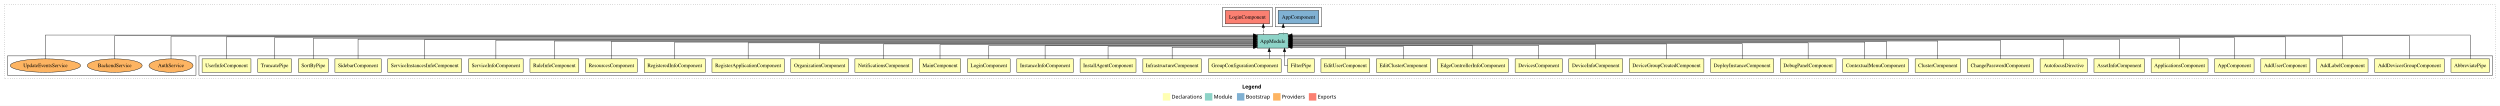
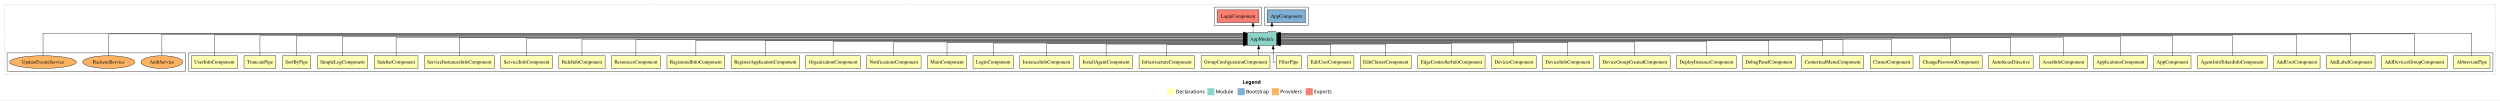
- <svg xmlns="http://www.w3.org/2000/svg" width="6710pt" height="284pt" viewBox="0.00 0.00 6710.00 284.00">
+ <svg xmlns="http://www.w3.org/2000/svg" width="7088pt" height="284pt" viewBox="0.00 0.00 7088.00 284.00">
  <g id="graph0" class="graph" transform="scale(1 1) rotate(0) translate(4 280)">
-     <polygon fill="#ffffff" stroke="transparent" points="-4,4 -4,-280 6706,-280 6706,4 -4,4" />
-     <text text-anchor="start" x="3330.009" y="-42.4" font-family="sans-serif" font-weight="bold" font-size="14.00" fill="#000000">Legend</text>
-     <polygon fill="#ffffb3" stroke="transparent" points="3117,-10 3117,-30 3137,-30 3137,-10 3117,-10" />
-     <text text-anchor="start" x="3140.629" y="-15.4" font-family="sans-serif" font-size="14.00" fill="#000000">  Declarations</text>
-     <polygon fill="#8dd3c7" stroke="transparent" points="3230,-10 3230,-30 3250,-30 3250,-10 3230,-10" />
-     <text text-anchor="start" x="3253.725" y="-15.4" font-family="sans-serif" font-size="14.00" fill="#000000">  Module</text>
-     <polygon fill="#80b1d3" stroke="transparent" points="3316,-10 3316,-30 3336,-30 3336,-10 3316,-10" />
-     <text text-anchor="start" x="3339.781" y="-15.4" font-family="sans-serif" font-size="14.00" fill="#000000">  Bootstrap</text>
-     <polygon fill="#fdb462" stroke="transparent" points="3413,-10 3413,-30 3433,-30 3433,-10 3413,-10" />
-     <text text-anchor="start" x="3436.673" y="-15.4" font-family="sans-serif" font-size="14.00" fill="#000000">  Providers</text>
-     <polygon fill="#fb8072" stroke="transparent" points="3509,-10 3509,-30 3529,-30 3529,-10 3509,-10" />
-     <text text-anchor="start" x="3532.726" y="-15.4" font-family="sans-serif" font-size="14.00" fill="#000000">  Exports</text>
+     <polygon fill="#ffffff" stroke="transparent" points="-4,4 -4,-280 7084,-280 7084,4 -4,4" />
+     <text text-anchor="start" x="3519.009" y="-42.4" font-family="sans-serif" font-weight="bold" font-size="14.00" fill="#000000">Legend</text>
+     <polygon fill="#ffffb3" stroke="transparent" points="3306,-10 3306,-30 3326,-30 3326,-10 3306,-10" />
+     <text text-anchor="start" x="3329.629" y="-15.4" font-family="sans-serif" font-size="14.00" fill="#000000">  Declarations</text>
+     <polygon fill="#8dd3c7" stroke="transparent" points="3419,-10 3419,-30 3439,-30 3439,-10 3419,-10" />
+     <text text-anchor="start" x="3442.725" y="-15.4" font-family="sans-serif" font-size="14.00" fill="#000000">  Module</text>
+     <polygon fill="#80b1d3" stroke="transparent" points="3505,-10 3505,-30 3525,-30 3525,-10 3505,-10" />
+     <text text-anchor="start" x="3528.781" y="-15.4" font-family="sans-serif" font-size="14.00" fill="#000000">  Bootstrap</text>
+     <polygon fill="#fdb462" stroke="transparent" points="3602,-10 3602,-30 3622,-30 3622,-10 3602,-10" />
+     <text text-anchor="start" x="3625.673" y="-15.4" font-family="sans-serif" font-size="14.00" fill="#000000">  Providers</text>
+     <polygon fill="#fb8072" stroke="transparent" points="3698,-10 3698,-30 3718,-30 3718,-10 3698,-10" />
+     <text text-anchor="start" x="3721.726" y="-15.4" font-family="sans-serif" font-size="14.00" fill="#000000">  Exports</text>
    <g id="clust1" class="cluster">
-       <polygon fill="none" stroke="#000000" stroke-dasharray="1,5" points="8,-70 8,-268 6694,-268 6694,-70 8,-70" />
+       <polygon fill="none" stroke="#000000" stroke-dasharray="1,5" points="8,-70 8,-268 7072,-268 7072,-70 8,-70" />
    </g>
    <g id="clust2" class="cluster">
-       <polygon fill="none" stroke="#000000" points="530,-78 530,-130 6686,-130 6686,-78 530,-78" />
-     </g>
-     <g id="clust42" class="cluster">
-       <polygon fill="none" stroke="#000000" points="3277,-208 3277,-260 3411,-260 3411,-208 3277,-208" />
-     </g>
-     <g id="clust43" class="cluster">
-       <polygon fill="none" stroke="#000000" points="3419,-208 3419,-260 3543,-260 3543,-208 3419,-208" />
+       <polygon fill="none" stroke="#000000" points="530,-78 530,-130 7064,-130 7064,-78 530,-78" />
    </g>
    <g id="clust44" class="cluster">
+       <polygon fill="none" stroke="#000000" points="3439,-208 3439,-260 3573,-260 3573,-208 3439,-208" />
+     </g>
+     <g id="clust45" class="cluster">
+       <polygon fill="none" stroke="#000000" points="3581,-208 3581,-260 3705,-260 3705,-208 3581,-208" />
+     </g>
+     <g id="clust46" class="cluster">
      <polygon fill="none" stroke="#000000" points="16,-78 16,-130 522,-130 522,-78 16,-78" />
    </g>
    <g id="node1" class="node">
-       <polygon fill="#ffffb3" stroke="#000000" points="6677.58,-122 6574.42,-122 6574.42,-86 6677.58,-86 6677.58,-122" />
-       <text text-anchor="middle" x="6626" y="-99.8" font-family="Times,serif" font-size="14.00" fill="#000000">AbbreviatePipe</text>
-     </g>
-     <g id="node39" class="node">
-       <polygon fill="#8dd3c7" stroke="#000000" points="3453.657,-187 3450.657,-191 3429.657,-191 3426.657,-187 3370.343,-187 3370.343,-151 3453.657,-151 3453.657,-187" />
-       <text text-anchor="middle" x="3412" y="-164.8" font-family="Times,serif" font-size="14.00" fill="#000000">AppModule</text>
+       <polygon fill="#ffffb3" stroke="#000000" points="7055.58,-122 6952.42,-122 6952.42,-86 7055.58,-86 7055.58,-122" />
+       <text text-anchor="middle" x="7004" y="-99.8" font-family="Times,serif" font-size="14.00" fill="#000000">AbbreviatePipe</text>
+     </g>
+     <g id="node41" class="node">
+       <polygon fill="#8dd3c7" stroke="#000000" points="3615.657,-187 3612.657,-191 3591.657,-191 3588.657,-187 3532.343,-187 3532.343,-151 3615.657,-151 3615.657,-187" />
+       <text text-anchor="middle" x="3574" y="-164.8" font-family="Times,serif" font-size="14.00" fill="#000000">AppModule</text>
    </g>
    <g id="edge1" class="edge">
-       <path fill="none" stroke="#000000" d="M6626,-122.198C6626,-146.356 6626,-186 6626,-186 6626,-186 3463.812,-186 3463.812,-186" />
-       <polygon fill="#000000" stroke="#000000" points="3463.812,-182.5 3453.812,-186 3463.812,-189.5 3463.812,-182.5" />
+       <path fill="none" stroke="#000000" d="M7004,-122.198C7004,-146.356 7004,-186 7004,-186 7004,-186 3625.824,-186 3625.824,-186" />
+       <polygon fill="#000000" stroke="#000000" points="3625.824,-182.5 3615.824,-186 3625.824,-189.5 3625.824,-182.5" />
    </g>
    <g id="node2" class="node">
-       <polygon fill="#ffffb3" stroke="#000000" points="6556.292,-122 6369.708,-122 6369.708,-86 6556.292,-86 6556.292,-122" />
-       <text text-anchor="middle" x="6463" y="-99.8" font-family="Times,serif" font-size="14.00" fill="#000000">AddDevicesGroupComponent</text>
+       <polygon fill="#ffffb3" stroke="#000000" points="6934.292,-122 6747.708,-122 6747.708,-86 6934.292,-86 6934.292,-122" />
+       <text text-anchor="middle" x="6841" y="-99.8" font-family="Times,serif" font-size="14.00" fill="#000000">AddDevicesGroupComponent</text>
    </g>
    <g id="edge2" class="edge">
-       <path fill="none" stroke="#000000" d="M6463,-122.153C6463,-145.757 6463,-184 6463,-184 6463,-184 3463.681,-184 3463.681,-184" />
-       <polygon fill="#000000" stroke="#000000" points="3463.681,-180.5 3453.681,-184 3463.681,-187.5 3463.681,-180.5" />
+       <path fill="none" stroke="#000000" d="M6841,-122.153C6841,-145.757 6841,-184 6841,-184 6841,-184 3625.902,-184 3625.902,-184" />
+       <polygon fill="#000000" stroke="#000000" points="3625.902,-180.5 3615.902,-184 3625.902,-187.5 3625.902,-180.5" />
    </g>
    <g id="node3" class="node">
-       <polygon fill="#ffffb3" stroke="#000000" points="6351.812,-122 6214.188,-122 6214.188,-86 6351.812,-86 6351.812,-122" />
-       <text text-anchor="middle" x="6283" y="-99.8" font-family="Times,serif" font-size="14.00" fill="#000000">AddLabelComponent</text>
+       <polygon fill="#ffffb3" stroke="#000000" points="6729.812,-122 6592.188,-122 6592.188,-86 6729.812,-86 6729.812,-122" />
+       <text text-anchor="middle" x="6661" y="-99.8" font-family="Times,serif" font-size="14.00" fill="#000000">AddLabelComponent</text>
    </g>
    <g id="edge3" class="edge">
-       <path fill="none" stroke="#000000" d="M6283,-122.091C6283,-145.133 6283,-182 6283,-182 6283,-182 3463.692,-182 3463.692,-182" />
-       <polygon fill="#000000" stroke="#000000" points="3463.692,-178.5 3453.692,-182 3463.692,-185.5 3463.692,-178.5" />
+       <path fill="none" stroke="#000000" d="M6661,-122.323C6661,-145.66 6661,-183 6661,-183 6661,-183 3625.882,-183 3625.882,-183" />
+       <polygon fill="#000000" stroke="#000000" points="3625.882,-179.5 3615.882,-183 3625.882,-186.5 3625.882,-179.5" />
    </g>
    <g id="node4" class="node">
-       <polygon fill="#ffffb3" stroke="#000000" points="6195.865,-122 6064.135,-122 6064.135,-86 6195.865,-86 6195.865,-122" />
-       <text text-anchor="middle" x="6130" y="-99.8" font-family="Times,serif" font-size="14.00" fill="#000000">AddUserComponent</text>
+       <polygon fill="#ffffb3" stroke="#000000" points="6573.865,-122 6442.135,-122 6442.135,-86 6573.865,-86 6573.865,-122" />
+       <text text-anchor="middle" x="6508" y="-99.8" font-family="Times,serif" font-size="14.00" fill="#000000">AddUserComponent</text>
    </g>
    <g id="edge4" class="edge">
-       <path fill="none" stroke="#000000" d="M6130,-122.248C6130,-145.018 6130,-181 6130,-181 6130,-181 3463.876,-181 3463.876,-181" />
-       <polygon fill="#000000" stroke="#000000" points="3463.876,-177.5 3453.876,-181 3463.876,-184.5 3463.876,-177.5" />
+       <path fill="none" stroke="#000000" d="M6508,-122.248C6508,-145.018 6508,-181 6508,-181 6508,-181 3625.757,-181 3625.757,-181" />
+       <polygon fill="#000000" stroke="#000000" points="3625.757,-177.5 3615.757,-181 3625.757,-184.5 3625.757,-177.5" />
    </g>
    <g id="node5" class="node">
-       <polygon fill="#ffffb3" stroke="#000000" points="6045.94,-122 5940.06,-122 5940.06,-86 6045.94,-86 6045.94,-122" />
-       <text text-anchor="middle" x="5993" y="-99.8" font-family="Times,serif" font-size="14.00" fill="#000000">AppComponent</text>
+       <polygon fill="#ffffb3" stroke="#000000" points="6423.968,-122 6226.032,-122 6226.032,-86 6423.968,-86 6423.968,-122" />
+       <text text-anchor="middle" x="6325" y="-99.8" font-family="Times,serif" font-size="14.00" fill="#000000">AgentJoinTokenInfoComponent</text>
    </g>
    <g id="edge5" class="edge">
-       <path fill="none" stroke="#000000" d="M5993,-122.155C5993,-144.352 5993,-179 5993,-179 5993,-179 3463.85,-179 3463.85,-179" />
-       <polygon fill="#000000" stroke="#000000" points="3463.85,-175.5 3453.85,-179 3463.85,-182.5 3463.85,-175.5" />
+       <path fill="none" stroke="#000000" d="M6325,-122.155C6325,-144.352 6325,-179 6325,-179 6325,-179 3625.838,-179 3625.838,-179" />
+       <polygon fill="#000000" stroke="#000000" points="3625.838,-175.5 3615.838,-179 3625.838,-182.5 3625.838,-175.5" />
    </g>
    <g id="node6" class="node">
-       <polygon fill="#ffffb3" stroke="#000000" points="5922.375,-122 5769.625,-122 5769.625,-86 5922.375,-86 5922.375,-122" />
-       <text text-anchor="middle" x="5846" y="-99.8" font-family="Times,serif" font-size="14.00" fill="#000000">ApplicationsComponent</text>
+       <polygon fill="#ffffb3" stroke="#000000" points="6207.94,-122 6102.06,-122 6102.06,-86 6207.94,-86 6207.94,-122" />
+       <text text-anchor="middle" x="6155" y="-99.8" font-family="Times,serif" font-size="14.00" fill="#000000">AppComponent</text>
    </g>
    <g id="edge6" class="edge">
-       <path fill="none" stroke="#000000" d="M5846,-122.045C5846,-143.662 5846,-177 5846,-177 5846,-177 3463.735,-177 3463.735,-177" />
-       <polygon fill="#000000" stroke="#000000" points="3463.735,-173.5 3453.735,-177 3463.735,-180.5 3463.735,-173.5" />
+       <path fill="none" stroke="#000000" d="M6155,-122.292C6155,-144.206 6155,-178 6155,-178 6155,-178 3625.85,-178 3625.85,-178" />
+       <polygon fill="#000000" stroke="#000000" points="3625.85,-174.5 3615.85,-178 3625.85,-181.5 3625.85,-174.5" />
    </g>
    <g id="node7" class="node">
-       <polygon fill="#ffffb3" stroke="#000000" points="5751.755,-122 5616.245,-122 5616.245,-86 5751.755,-86 5751.755,-122" />
-       <text text-anchor="middle" x="5684" y="-99.8" font-family="Times,serif" font-size="14.00" fill="#000000">AssetInfoComponent</text>
+       <polygon fill="#ffffb3" stroke="#000000" points="6084.375,-122 5931.625,-122 5931.625,-86 6084.375,-86 6084.375,-122" />
+       <text text-anchor="middle" x="6008" y="-99.8" font-family="Times,serif" font-size="14.00" fill="#000000">ApplicationsComponent</text>
    </g>
    <g id="edge7" class="edge">
-       <path fill="none" stroke="#000000" d="M5684,-122.284C5684,-143.321 5684,-175 5684,-175 5684,-175 3463.866,-175 3463.866,-175" />
-       <polygon fill="#000000" stroke="#000000" points="3463.866,-171.5 3453.866,-175 3463.866,-178.5 3463.866,-171.5" />
+       <path fill="none" stroke="#000000" d="M6008,-122.169C6008,-143.498 6008,-176 6008,-176 6008,-176 3625.735,-176 3625.735,-176" />
+       <polygon fill="#000000" stroke="#000000" points="3625.735,-172.5 3615.735,-176 3625.735,-179.5 3625.735,-172.5" />
    </g>
    <g id="node8" class="node">
-       <polygon fill="#ffffb3" stroke="#000000" points="5598.4,-122 5471.6,-122 5471.6,-86 5598.4,-86 5598.4,-122" />
-       <text text-anchor="middle" x="5535" y="-99.8" font-family="Times,serif" font-size="14.00" fill="#000000">AutofocusDirective</text>
+       <polygon fill="#ffffb3" stroke="#000000" points="5913.755,-122 5778.245,-122 5778.245,-86 5913.755,-86 5913.755,-122" />
+       <text text-anchor="middle" x="5846" y="-99.8" font-family="Times,serif" font-size="14.00" fill="#000000">AssetInfoComponent</text>
    </g>
    <g id="edge8" class="edge">
-       <path fill="none" stroke="#000000" d="M5535,-122.027C5535,-142.767 5535,-174 5535,-174 5535,-174 3463.93,-174 3463.93,-174" />
-       <polygon fill="#000000" stroke="#000000" points="3463.93,-170.5 3453.93,-174 3463.93,-177.5 3463.93,-170.5" />
+       <path fill="none" stroke="#000000" d="M5846,-122.027C5846,-142.767 5846,-174 5846,-174 5846,-174 3625.866,-174 3625.866,-174" />
+       <polygon fill="#000000" stroke="#000000" points="3625.866,-170.5 3615.866,-174 3625.866,-177.5 3625.866,-170.5" />
    </g>
    <g id="node9" class="node">
-       <polygon fill="#ffffb3" stroke="#000000" points="5453.752,-122 5276.248,-122 5276.248,-86 5453.752,-86 5453.752,-122" />
-       <text text-anchor="middle" x="5365" y="-99.8" font-family="Times,serif" font-size="14.00" fill="#000000">ChangePasswordComponent</text>
+       <polygon fill="#ffffb3" stroke="#000000" points="5760.4,-122 5633.6,-122 5633.6,-86 5760.4,-86 5760.4,-122" />
+       <text text-anchor="middle" x="5697" y="-99.8" font-family="Times,serif" font-size="14.00" fill="#000000">AutofocusDirective</text>
    </g>
    <g id="edge9" class="edge">
-       <path fill="none" stroke="#000000" d="M5365,-122.223C5365,-142.365 5365,-172 5365,-172 5365,-172 3463.695,-172 3463.695,-172" />
-       <polygon fill="#000000" stroke="#000000" points="3463.695,-168.5 3453.695,-172 3463.695,-175.5 3463.695,-168.5" />
+       <path fill="none" stroke="#000000" d="M5697,-122.129C5697,-142.572 5697,-173 5697,-173 5697,-173 3625.93,-173 3625.93,-173" />
+       <polygon fill="#000000" stroke="#000000" points="3625.93,-169.5 3615.93,-173 3625.93,-176.5 3625.93,-169.5" />
    </g>
    <g id="node10" class="node">
-       <polygon fill="#ffffb3" stroke="#000000" points="5257.77,-122 5136.23,-122 5136.23,-86 5257.77,-86 5257.77,-122" />
-       <text text-anchor="middle" x="5197" y="-99.8" font-family="Times,serif" font-size="14.00" fill="#000000">ClusterComponent</text>
+       <polygon fill="#ffffb3" stroke="#000000" points="5615.752,-122 5438.248,-122 5438.248,-86 5615.752,-86 5615.752,-122" />
+       <text text-anchor="middle" x="5527" y="-99.8" font-family="Times,serif" font-size="14.00" fill="#000000">ChangePasswordComponent</text>
    </g>
    <g id="edge10" class="edge">
-       <path fill="none" stroke="#000000" d="M5197,-122.035C5197,-141.576 5197,-170 5197,-170 5197,-170 3463.928,-170 3463.928,-170" />
-       <polygon fill="#000000" stroke="#000000" points="3463.928,-166.5 3453.928,-170 3463.928,-173.5 3463.928,-166.5" />
+       <path fill="none" stroke="#000000" d="M5527,-122.308C5527,-142.145 5527,-171 5527,-171 5527,-171 3625.695,-171 3625.695,-171" />
+       <polygon fill="#000000" stroke="#000000" points="3625.695,-167.5 3615.695,-171 3625.695,-174.5 3625.695,-167.5" />
    </g>
    <g id="node11" class="node">
-       <polygon fill="#ffffb3" stroke="#000000" points="5117.93,-122 4942.07,-122 4942.07,-86 5117.93,-86 5117.93,-122" />
-       <text text-anchor="middle" x="5030" y="-99.8" font-family="Times,serif" font-size="14.00" fill="#000000">ContextualMenuComponent</text>
+       <polygon fill="#ffffb3" stroke="#000000" points="5419.77,-122 5298.23,-122 5298.23,-86 5419.77,-86 5419.77,-122" />
+       <text text-anchor="middle" x="5359" y="-99.8" font-family="Times,serif" font-size="14.00" fill="#000000">ClusterComponent</text>
    </g>
    <g id="edge11" class="edge">
-       <path fill="none" stroke="#000000" d="M5000.762,-122.222C5000.762,-140.828 5000.762,-167 5000.762,-167 5000.762,-167 3463.679,-167 3463.679,-167" />
-       <polygon fill="#000000" stroke="#000000" points="3463.679,-163.5 3453.679,-167 3463.679,-170.5 3463.679,-163.5" />
+       <path fill="none" stroke="#000000" d="M5359,-122.106C5359,-141.339 5359,-169 5359,-169 5359,-169 3625.928,-169 3625.928,-169" />
+       <polygon fill="#000000" stroke="#000000" points="3625.928,-165.5 3615.928,-169 3625.928,-172.5 3625.928,-165.5" />
+     </g>
+     <g id="node12" class="node">
+       <polygon fill="#ffffb3" stroke="#000000" points="5279.93,-122 5104.07,-122 5104.07,-86 5279.93,-86 5279.93,-122" />
+       <text text-anchor="middle" x="5192" y="-99.8" font-family="Times,serif" font-size="14.00" fill="#000000">ContextualMenuComponent</text>
    </g>
    <g id="edge12" class="edge">
-       <path fill="none" stroke="#000000" d="M5059.238,-122.106C5059.238,-141.339 5059.238,-169 5059.238,-169 5059.238,-169 3463.957,-169 3463.957,-169" />
-       <polygon fill="#000000" stroke="#000000" points="3463.957,-165.5 3453.957,-169 3463.957,-172.5 3463.957,-165.5" />
-     </g>
-     <g id="node12" class="node">
-       <polygon fill="#ffffb3" stroke="#000000" points="4923.756,-122 4774.244,-122 4774.244,-86 4923.756,-86 4923.756,-122" />
-       <text text-anchor="middle" x="4849" y="-99.8" font-family="Times,serif" font-size="14.00" fill="#000000">DebugPanelComponent</text>
+       <path fill="none" stroke="#000000" d="M5221.238,-122.169C5221.238,-141.09 5221.238,-168 5221.238,-168 5221.238,-168 3625.957,-168 3625.957,-168" />
+       <polygon fill="#000000" stroke="#000000" points="3625.957,-164.5 3615.957,-168 3625.957,-171.5 3625.957,-164.5" />
    </g>
    <g id="edge13" class="edge">
-       <path fill="none" stroke="#000000" d="M4849,-122.302C4849,-140.27 4849,-165 4849,-165 4849,-165 3463.842,-165 3463.842,-165" />
-       <polygon fill="#000000" stroke="#000000" points="3463.842,-161.5 3453.842,-165 3463.842,-168.5 3463.842,-161.5" />
+       <path fill="none" stroke="#000000" d="M5162.762,-122.267C5162.762,-140.555 5162.762,-166 5162.762,-166 5162.762,-166 3625.679,-166 3625.679,-166" />
+       <polygon fill="#000000" stroke="#000000" points="3625.679,-162.5 3615.679,-166 3625.679,-169.5 3625.679,-162.5" />
    </g>
    <g id="node13" class="node">
-       <polygon fill="#ffffb3" stroke="#000000" points="4756.684,-122 4587.316,-122 4587.316,-86 4756.684,-86 4756.684,-122" />
-       <text text-anchor="middle" x="4672" y="-99.8" font-family="Times,serif" font-size="14.00" fill="#000000">DeployInstanceComponent</text>
+       <polygon fill="#ffffb3" stroke="#000000" points="5085.756,-122 4936.244,-122 4936.244,-86 5085.756,-86 5085.756,-122" />
+       <text text-anchor="middle" x="5011" y="-99.8" font-family="Times,serif" font-size="14.00" fill="#000000">DebugPanelComponent</text>
    </g>
    <g id="edge14" class="edge">
-       <path fill="none" stroke="#000000" d="M4672,-122.022C4672,-139.373 4672,-163 4672,-163 4672,-163 3463.923,-163 3463.923,-163" />
-       <polygon fill="#000000" stroke="#000000" points="3463.923,-159.5 3453.923,-163 3463.922,-166.5 3463.923,-159.5" />
+       <path fill="none" stroke="#000000" d="M5011,-122.302C5011,-140.27 5011,-165 5011,-165 5011,-165 3625.842,-165 3625.842,-165" />
+       <polygon fill="#000000" stroke="#000000" points="3625.842,-161.5 3615.842,-165 3625.842,-168.5 3625.842,-161.5" />
    </g>
    <g id="node14" class="node">
-       <polygon fill="#ffffb3" stroke="#000000" points="4569.272,-122 4368.728,-122 4368.728,-86 4569.272,-86 4569.272,-122" />
-       <text text-anchor="middle" x="4469" y="-99.8" font-family="Times,serif" font-size="14.00" fill="#000000">DeviceGroupCreatedComponent</text>
+       <polygon fill="#ffffb3" stroke="#000000" points="4918.684,-122 4749.316,-122 4749.316,-86 4918.684,-86 4918.684,-122" />
+       <text text-anchor="middle" x="4834" y="-99.8" font-family="Times,serif" font-size="14.00" fill="#000000">DeployInstanceComponent</text>
    </g>
    <g id="edge15" class="edge">
-       <path fill="none" stroke="#000000" d="M4469,-122.034C4469,-139.06 4469,-162 4469,-162 4469,-162 3463.761,-162 3463.761,-162" />
-       <polygon fill="#000000" stroke="#000000" points="3463.761,-158.5 3453.761,-162 3463.761,-165.5 3463.761,-158.5" />
+       <path fill="none" stroke="#000000" d="M4834,-122.022C4834,-139.373 4834,-163 4834,-163 4834,-163 3625.923,-163 3625.923,-163" />
+       <polygon fill="#000000" stroke="#000000" points="3625.923,-159.5 3615.923,-163 3625.922,-166.5 3625.923,-159.5" />
    </g>
    <g id="node15" class="node">
-       <polygon fill="#ffffb3" stroke="#000000" points="4351.295,-122 4206.705,-122 4206.705,-86 4351.295,-86 4351.295,-122" />
-       <text text-anchor="middle" x="4279" y="-99.8" font-family="Times,serif" font-size="14.00" fill="#000000">DeviceInfoComponent</text>
+       <polygon fill="#ffffb3" stroke="#000000" points="4731.272,-122 4530.728,-122 4530.728,-86 4731.272,-86 4731.272,-122" />
+       <text text-anchor="middle" x="4631" y="-99.8" font-family="Times,serif" font-size="14.00" fill="#000000">DeviceGroupCreatedComponent</text>
    </g>
    <g id="edge16" class="edge">
-       <path fill="none" stroke="#000000" d="M4279,-122.027C4279,-138.398 4279,-160 4279,-160 4279,-160 3463.817,-160 3463.817,-160" />
-       <polygon fill="#000000" stroke="#000000" points="3463.817,-156.5 3453.817,-160 3463.817,-163.5 3463.817,-156.5" />
+       <path fill="none" stroke="#000000" d="M4631,-122.035C4631,-138.734 4631,-161 4631,-161 4631,-161 3625.761,-161 3625.761,-161" />
+       <polygon fill="#000000" stroke="#000000" points="3625.761,-157.5 3615.761,-161 3625.761,-164.5 3625.761,-157.5" />
    </g>
    <g id="node16" class="node">
-       <polygon fill="#ffffb3" stroke="#000000" points="4189.419,-122 4062.581,-122 4062.581,-86 4189.419,-86 4189.419,-122" />
-       <text text-anchor="middle" x="4126" y="-99.8" font-family="Times,serif" font-size="14.00" fill="#000000">DevicesComponent</text>
+       <polygon fill="#ffffb3" stroke="#000000" points="4513.295,-122 4368.705,-122 4368.705,-86 4513.295,-86 4513.295,-122" />
+       <text text-anchor="middle" x="4441" y="-99.8" font-family="Times,serif" font-size="14.00" fill="#000000">DeviceInfoComponent</text>
    </g>
    <g id="edge17" class="edge">
-       <path fill="none" stroke="#000000" d="M4126,-122.282C4126,-137.948 4126,-158 4126,-158 4126,-158 3463.736,-158 3463.736,-158" />
-       <polygon fill="#000000" stroke="#000000" points="3463.736,-154.5 3453.736,-158 3463.736,-161.5 3463.736,-154.5" />
+       <path fill="none" stroke="#000000" d="M4441,-122.027C4441,-138.398 4441,-160 4441,-160 4441,-160 3625.817,-160 3625.817,-160" />
+       <polygon fill="#000000" stroke="#000000" points="3625.817,-156.5 3615.817,-160 3625.817,-163.5 3625.817,-156.5" />
    </g>
    <g id="node17" class="node">
-       <polygon fill="#ffffb3" stroke="#000000" points="4044.465,-122 3853.535,-122 3853.535,-86 4044.465,-86 4044.465,-122" />
-       <text text-anchor="middle" x="3949" y="-99.8" font-family="Times,serif" font-size="14.00" fill="#000000">EdgeControllerInfoComponent</text>
+       <polygon fill="#ffffb3" stroke="#000000" points="4351.419,-122 4224.581,-122 4224.581,-86 4351.419,-86 4351.419,-122" />
+       <text text-anchor="middle" x="4288" y="-99.8" font-family="Times,serif" font-size="14.00" fill="#000000">DevicesComponent</text>
    </g>
    <g id="edge18" class="edge">
-       <path fill="none" stroke="#000000" d="M3949,-122.24C3949,-137.571 3949,-157 3949,-157 3949,-157 3463.691,-157 3463.691,-157" />
-       <polygon fill="#000000" stroke="#000000" points="3463.691,-153.5 3453.691,-157 3463.691,-160.5 3463.691,-153.5" />
+       <path fill="none" stroke="#000000" d="M4288,-122.282C4288,-137.948 4288,-158 4288,-158 4288,-158 3625.736,-158 3625.736,-158" />
+       <polygon fill="#000000" stroke="#000000" points="3625.736,-154.5 3615.736,-158 3625.736,-161.5 3625.736,-154.5" />
    </g>
    <g id="node18" class="node">
-       <polygon fill="#ffffb3" stroke="#000000" points="3835.604,-122 3690.396,-122 3690.396,-86 3835.604,-86 3835.604,-122" />
-       <text text-anchor="middle" x="3763" y="-99.8" font-family="Times,serif" font-size="14.00" fill="#000000">EditClusterComponent</text>
+       <polygon fill="#ffffb3" stroke="#000000" points="4206.465,-122 4015.535,-122 4015.535,-86 4206.465,-86 4206.465,-122" />
+       <text text-anchor="middle" x="4111" y="-99.8" font-family="Times,serif" font-size="14.00" fill="#000000">EdgeControllerInfoComponent</text>
    </g>
    <g id="edge19" class="edge">
-       <path fill="none" stroke="#000000" d="M3763,-122.124C3763,-136.783 3763,-155 3763,-155 3763,-155 3463.99,-155 3463.99,-155" />
-       <polygon fill="#000000" stroke="#000000" points="3463.99,-151.5 3453.99,-155 3463.99,-158.5 3463.99,-151.5" />
+       <path fill="none" stroke="#000000" d="M4111,-122.187C4111,-137.182 4111,-156 4111,-156 4111,-156 3625.691,-156 3625.691,-156" />
+       <polygon fill="#000000" stroke="#000000" points="3625.691,-152.5 3615.691,-156 3625.691,-159.5 3625.691,-152.5" />
    </g>
    <g id="node19" class="node">
-       <polygon fill="#ffffb3" stroke="#000000" points="3672.593,-122 3541.407,-122 3541.407,-86 3672.593,-86 3672.593,-122" />
-       <text text-anchor="middle" x="3607" y="-99.8" font-family="Times,serif" font-size="14.00" fill="#000000">EditUserComponent</text>
+       <polygon fill="#ffffb3" stroke="#000000" points="3997.604,-122 3852.396,-122 3852.396,-86 3997.604,-86 3997.604,-122" />
+       <text text-anchor="middle" x="3925" y="-99.8" font-family="Times,serif" font-size="14.00" fill="#000000">EditClusterComponent</text>
    </g>
    <g id="edge20" class="edge">
-       <path fill="none" stroke="#000000" d="M3607,-122.246C3607,-136.177 3607,-153 3607,-153 3607,-153 3463.832,-153 3463.832,-153" />
-       <polygon fill="#000000" stroke="#000000" points="3463.832,-149.5 3453.832,-153 3463.832,-156.5 3463.832,-149.5" />
+       <path fill="none" stroke="#000000" d="M3925,-122.124C3925,-136.783 3925,-155 3925,-155 3925,-155 3625.99,-155 3625.99,-155" />
+       <polygon fill="#000000" stroke="#000000" points="3625.99,-151.5 3615.99,-155 3625.99,-158.5 3625.99,-151.5" />
    </g>
    <g id="node20" class="node">
-       <polygon fill="#ffffb3" stroke="#000000" points="3523.718,-122 3452.282,-122 3452.282,-86 3523.718,-86 3523.718,-122" />
-       <text text-anchor="middle" x="3488" y="-99.8" font-family="Times,serif" font-size="14.00" fill="#000000">FilterPipe</text>
+       <polygon fill="#ffffb3" stroke="#000000" points="3834.593,-122 3703.407,-122 3703.407,-86 3834.593,-86 3834.593,-122" />
+       <text text-anchor="middle" x="3769" y="-99.8" font-family="Times,serif" font-size="14.00" fill="#000000">EditUserComponent</text>
    </g>
    <g id="edge21" class="edge">
-       <path fill="none" stroke="#000000" d="M3452.166,-104C3447.118,-104 3443.607,-104 3443.607,-104 3443.607,-104 3443.607,-140.894 3443.607,-140.894" />
-       <polygon fill="#000000" stroke="#000000" points="3440.107,-140.894 3443.607,-150.894 3447.107,-140.894 3440.107,-140.894" />
+       <path fill="none" stroke="#000000" d="M3769,-122.246C3769,-136.177 3769,-153 3769,-153 3769,-153 3625.832,-153 3625.832,-153" />
+       <polygon fill="#000000" stroke="#000000" points="3625.832,-149.5 3615.832,-153 3625.832,-156.5 3625.832,-149.5" />
    </g>
    <g id="node21" class="node">
-       <polygon fill="#ffffb3" stroke="#000000" points="3434.644,-122 3239.356,-122 3239.356,-86 3434.644,-86 3434.644,-122" />
-       <text text-anchor="middle" x="3337" y="-99.8" font-family="Times,serif" font-size="14.00" fill="#000000">GroupConfigurationComponent</text>
+       <polygon fill="#ffffb3" stroke="#000000" points="3685.718,-122 3614.282,-122 3614.282,-86 3685.718,-86 3685.718,-122" />
+       <text text-anchor="middle" x="3650" y="-99.8" font-family="Times,serif" font-size="14.00" fill="#000000">FilterPipe</text>
    </g>
    <g id="edge22" class="edge">
-       <path fill="none" stroke="#000000" d="M3402.497,-122.106C3402.497,-122.106 3402.497,-140.991 3402.497,-140.991" />
-       <polygon fill="#000000" stroke="#000000" points="3398.997,-140.991 3402.497,-150.991 3405.997,-140.991 3398.997,-140.991" />
+       <path fill="none" stroke="#000000" d="M3614.166,-104C3609.118,-104 3605.607,-104 3605.607,-104 3605.607,-104 3605.607,-140.894 3605.607,-140.894" />
+       <polygon fill="#000000" stroke="#000000" points="3602.107,-140.894 3605.607,-150.894 3609.107,-140.894 3602.107,-140.894" />
    </g>
    <g id="node22" class="node">
-       <polygon fill="#ffffb3" stroke="#000000" points="3220.506,-122 3063.494,-122 3063.494,-86 3220.506,-86 3220.506,-122" />
-       <text text-anchor="middle" x="3142" y="-99.8" font-family="Times,serif" font-size="14.00" fill="#000000">InfrastructureComponent</text>
+       <polygon fill="#ffffb3" stroke="#000000" points="3596.644,-122 3401.356,-122 3401.356,-86 3596.644,-86 3596.644,-122" />
+       <text text-anchor="middle" x="3499" y="-99.8" font-family="Times,serif" font-size="14.00" fill="#000000">GroupConfigurationComponent</text>
    </g>
    <g id="edge23" class="edge">
-       <path fill="none" stroke="#000000" d="M3142,-122.246C3142,-136.177 3142,-153 3142,-153 3142,-153 3360.109,-153 3360.109,-153" />
-       <polygon fill="#000000" stroke="#000000" points="3360.109,-156.5 3370.109,-153 3360.109,-149.5 3360.109,-156.5" />
+       <path fill="none" stroke="#000000" d="M3564.497,-122.106C3564.497,-122.106 3564.497,-140.991 3564.497,-140.991" />
+       <polygon fill="#000000" stroke="#000000" points="3560.997,-140.991 3564.497,-150.991 3567.997,-140.991 3560.997,-140.991" />
    </g>
    <g id="node23" class="node">
-       <polygon fill="#ffffb3" stroke="#000000" points="3045.037,-122 2894.963,-122 2894.963,-86 3045.037,-86 3045.037,-122" />
-       <text text-anchor="middle" x="2970" y="-99.8" font-family="Times,serif" font-size="14.00" fill="#000000">InstallAgentComponent</text>
+       <polygon fill="#ffffb3" stroke="#000000" points="3382.506,-122 3225.494,-122 3225.494,-86 3382.506,-86 3382.506,-122" />
+       <text text-anchor="middle" x="3304" y="-99.8" font-family="Times,serif" font-size="14.00" fill="#000000">InfrastructureComponent</text>
    </g>
    <g id="edge24" class="edge">
-       <path fill="none" stroke="#000000" d="M2970,-122.124C2970,-136.783 2970,-155 2970,-155 2970,-155 3360.019,-155 3360.019,-155" />
-       <polygon fill="#000000" stroke="#000000" points="3360.019,-158.5 3370.019,-155 3360.019,-151.5 3360.019,-158.5" />
+       <path fill="none" stroke="#000000" d="M3304,-122.246C3304,-136.177 3304,-153 3304,-153 3304,-153 3522.109,-153 3522.109,-153" />
+       <polygon fill="#000000" stroke="#000000" points="3522.109,-156.5 3532.109,-153 3522.109,-149.5 3522.109,-156.5" />
    </g>
    <g id="node24" class="node">
-       <polygon fill="#ffffb3" stroke="#000000" points="2876.794,-122 2725.206,-122 2725.206,-86 2876.794,-86 2876.794,-122" />
-       <text text-anchor="middle" x="2801" y="-99.8" font-family="Times,serif" font-size="14.00" fill="#000000">InstanceInfoComponent</text>
+       <polygon fill="#ffffb3" stroke="#000000" points="3207.037,-122 3056.963,-122 3056.963,-86 3207.037,-86 3207.037,-122" />
+       <text text-anchor="middle" x="3132" y="-99.8" font-family="Times,serif" font-size="14.00" fill="#000000">InstallAgentComponent</text>
    </g>
    <g id="edge25" class="edge">
-       <path fill="none" stroke="#000000" d="M2801,-122.24C2801,-137.571 2801,-157 2801,-157 2801,-157 3360.003,-157 3360.003,-157" />
-       <polygon fill="#000000" stroke="#000000" points="3360.003,-160.5 3370.003,-157 3360.003,-153.5 3360.003,-160.5" />
+       <path fill="none" stroke="#000000" d="M3132,-122.124C3132,-136.783 3132,-155 3132,-155 3132,-155 3522.019,-155 3522.019,-155" />
+       <polygon fill="#000000" stroke="#000000" points="3522.019,-158.5 3532.019,-155 3522.019,-151.5 3522.019,-158.5" />
    </g>
    <g id="node25" class="node">
-       <polygon fill="#ffffb3" stroke="#000000" points="2707.276,-122 2592.724,-122 2592.724,-86 2707.276,-86 2707.276,-122" />
-       <text text-anchor="middle" x="2650" y="-99.8" font-family="Times,serif" font-size="14.00" fill="#000000">LoginComponent</text>
+       <polygon fill="#ffffb3" stroke="#000000" points="3038.794,-122 2887.206,-122 2887.206,-86 3038.794,-86 3038.794,-122" />
+       <text text-anchor="middle" x="2963" y="-99.8" font-family="Times,serif" font-size="14.00" fill="#000000">InstanceInfoComponent</text>
    </g>
    <g id="edge26" class="edge">
-       <path fill="none" stroke="#000000" d="M2650,-122.282C2650,-137.948 2650,-158 2650,-158 2650,-158 3360.219,-158 3360.219,-158" />
-       <polygon fill="#000000" stroke="#000000" points="3360.219,-161.5 3370.219,-158 3360.219,-154.5 3360.219,-161.5" />
+       <path fill="none" stroke="#000000" d="M2963,-122.187C2963,-137.182 2963,-156 2963,-156 2963,-156 3522.003,-156 3522.003,-156" />
+       <polygon fill="#000000" stroke="#000000" points="3522.003,-159.5 3532.003,-156 3522.003,-152.5 3522.003,-159.5" />
    </g>
    <g id="node26" class="node">
-       <polygon fill="#ffffb3" stroke="#000000" points="2574.382,-122 2463.618,-122 2463.618,-86 2574.382,-86 2574.382,-122" />
-       <text text-anchor="middle" x="2519" y="-99.8" font-family="Times,serif" font-size="14.00" fill="#000000">MainComponent</text>
+       <polygon fill="#ffffb3" stroke="#000000" points="2869.276,-122 2754.724,-122 2754.724,-86 2869.276,-86 2869.276,-122" />
+       <text text-anchor="middle" x="2812" y="-99.8" font-family="Times,serif" font-size="14.00" fill="#000000">LoginComponent</text>
    </g>
    <g id="edge27" class="edge">
-       <path fill="none" stroke="#000000" d="M2519,-122.027C2519,-138.398 2519,-160 2519,-160 2519,-160 3360.126,-160 3360.126,-160" />
-       <polygon fill="#000000" stroke="#000000" points="3360.126,-163.5 3370.126,-160 3360.126,-156.5 3360.126,-163.5" />
+       <path fill="none" stroke="#000000" d="M2812,-122.282C2812,-137.948 2812,-158 2812,-158 2812,-158 3522.219,-158 3522.219,-158" />
+       <polygon fill="#000000" stroke="#000000" points="3522.219,-161.5 3532.219,-158 3522.219,-154.5 3522.219,-161.5" />
    </g>
    <g id="node27" class="node">
-       <polygon fill="#ffffb3" stroke="#000000" points="2445.427,-122 2290.573,-122 2290.573,-86 2445.427,-86 2445.427,-122" />
-       <text text-anchor="middle" x="2368" y="-99.8" font-family="Times,serif" font-size="14.00" fill="#000000">NotificationsComponent</text>
+       <polygon fill="#ffffb3" stroke="#000000" points="2736.382,-122 2625.618,-122 2625.618,-86 2736.382,-86 2736.382,-122" />
+       <text text-anchor="middle" x="2681" y="-99.8" font-family="Times,serif" font-size="14.00" fill="#000000">MainComponent</text>
    </g>
    <g id="edge28" class="edge">
-       <path fill="none" stroke="#000000" d="M2368,-122.034C2368,-139.06 2368,-162 2368,-162 2368,-162 3360.106,-162 3360.106,-162" />
-       <polygon fill="#000000" stroke="#000000" points="3360.106,-165.5 3370.106,-162 3360.106,-158.5 3360.106,-165.5" />
+       <path fill="none" stroke="#000000" d="M2681,-122.027C2681,-138.398 2681,-160 2681,-160 2681,-160 3522.126,-160 3522.126,-160" />
+       <polygon fill="#000000" stroke="#000000" points="3522.126,-163.5 3532.126,-160 3522.126,-156.5 3522.126,-163.5" />
    </g>
    <g id="node28" class="node">
-       <polygon fill="#ffffb3" stroke="#000000" points="2273.416,-122 2118.584,-122 2118.584,-86 2273.416,-86 2273.416,-122" />
-       <text text-anchor="middle" x="2196" y="-99.8" font-family="Times,serif" font-size="14.00" fill="#000000">OrganizationComponent</text>
+       <polygon fill="#ffffb3" stroke="#000000" points="2607.427,-122 2452.573,-122 2452.573,-86 2607.427,-86 2607.427,-122" />
+       <text text-anchor="middle" x="2530" y="-99.8" font-family="Times,serif" font-size="14.00" fill="#000000">NotificationsComponent</text>
    </g>
    <g id="edge29" class="edge">
-       <path fill="none" stroke="#000000" d="M2196,-122.022C2196,-139.373 2196,-163 2196,-163 2196,-163 3360.142,-163 3360.142,-163" />
-       <polygon fill="#000000" stroke="#000000" points="3360.143,-166.5 3370.142,-163 3360.142,-159.5 3360.143,-166.5" />
+       <path fill="none" stroke="#000000" d="M2530,-122.035C2530,-138.734 2530,-161 2530,-161 2530,-161 3522.106,-161 3522.106,-161" />
+       <polygon fill="#000000" stroke="#000000" points="3522.106,-164.5 3532.106,-161 3522.106,-157.5 3522.106,-164.5" />
    </g>
    <g id="node29" class="node">
-       <polygon fill="#ffffb3" stroke="#000000" points="2101.083,-122 1906.917,-122 1906.917,-86 2101.083,-86 2101.083,-122" />
-       <text text-anchor="middle" x="2004" y="-99.8" font-family="Times,serif" font-size="14.00" fill="#000000">RegisterApplicationComponent</text>
+       <polygon fill="#ffffb3" stroke="#000000" points="2435.416,-122 2280.584,-122 2280.584,-86 2435.416,-86 2435.416,-122" />
+       <text text-anchor="middle" x="2358" y="-99.8" font-family="Times,serif" font-size="14.00" fill="#000000">OrganizationComponent</text>
    </g>
    <g id="edge30" class="edge">
-       <path fill="none" stroke="#000000" d="M2004,-122.302C2004,-140.27 2004,-165 2004,-165 2004,-165 3360.243,-165 3360.243,-165" />
-       <polygon fill="#000000" stroke="#000000" points="3360.243,-168.5 3370.243,-165 3360.243,-161.5 3360.243,-168.5" />
+       <path fill="none" stroke="#000000" d="M2358,-122.022C2358,-139.373 2358,-163 2358,-163 2358,-163 3522.142,-163 3522.142,-163" />
+       <polygon fill="#000000" stroke="#000000" points="3522.143,-166.5 3532.142,-163 3522.142,-159.5 3522.143,-166.5" />
    </g>
    <g id="node30" class="node">
-       <polygon fill="#ffffb3" stroke="#000000" points="1889.021,-122 1724.979,-122 1724.979,-86 1889.021,-86 1889.021,-122" />
-       <text text-anchor="middle" x="1807" y="-99.8" font-family="Times,serif" font-size="14.00" fill="#000000">RegisteredInfoComponent</text>
+       <polygon fill="#ffffb3" stroke="#000000" points="2263.083,-122 2068.917,-122 2068.917,-86 2263.083,-86 2263.083,-122" />
+       <text text-anchor="middle" x="2166" y="-99.8" font-family="Times,serif" font-size="14.00" fill="#000000">RegisterApplicationComponent</text>
    </g>
    <g id="edge31" class="edge">
-       <path fill="none" stroke="#000000" d="M1807,-122.222C1807,-140.828 1807,-167 1807,-167 1807,-167 3360.305,-167 3360.305,-167" />
-       <polygon fill="#000000" stroke="#000000" points="3360.305,-170.5 3370.305,-167 3360.305,-163.5 3360.305,-170.5" />
+       <path fill="none" stroke="#000000" d="M2166,-122.302C2166,-140.27 2166,-165 2166,-165 2166,-165 3522.243,-165 3522.243,-165" />
+       <polygon fill="#000000" stroke="#000000" points="3522.243,-168.5 3532.243,-165 3522.243,-161.5 3522.243,-168.5" />
    </g>
    <g id="node31" class="node">
-       <polygon fill="#ffffb3" stroke="#000000" points="1706.363,-122 1567.637,-122 1567.637,-86 1706.363,-86 1706.363,-122" />
-       <text text-anchor="middle" x="1637" y="-99.8" font-family="Times,serif" font-size="14.00" fill="#000000">ResourcesComponent</text>
+       <polygon fill="#ffffb3" stroke="#000000" points="2051.021,-122 1886.979,-122 1886.979,-86 2051.021,-86 2051.021,-122" />
+       <text text-anchor="middle" x="1969" y="-99.8" font-family="Times,serif" font-size="14.00" fill="#000000">RegisteredInfoComponent</text>
    </g>
    <g id="edge32" class="edge">
-       <path fill="none" stroke="#000000" d="M1637,-122.106C1637,-141.339 1637,-169 1637,-169 1637,-169 3360.307,-169 3360.307,-169" />
-       <polygon fill="#000000" stroke="#000000" points="3360.307,-172.5 3370.307,-169 3360.307,-165.5 3360.307,-172.5" />
+       <path fill="none" stroke="#000000" d="M1969,-122.267C1969,-140.555 1969,-166 1969,-166 1969,-166 3522.305,-166 3522.305,-166" />
+       <polygon fill="#000000" stroke="#000000" points="3522.305,-169.5 3532.305,-166 3522.305,-162.5 3522.305,-169.5" />
    </g>
    <g id="node32" class="node">
-       <polygon fill="#ffffb3" stroke="#000000" points="1549.595,-122 1418.405,-122 1418.405,-86 1549.595,-86 1549.595,-122" />
-       <text text-anchor="middle" x="1484" y="-99.8" font-family="Times,serif" font-size="14.00" fill="#000000">RuleInfoComponent</text>
+       <polygon fill="#ffffb3" stroke="#000000" points="1868.363,-122 1729.637,-122 1729.637,-86 1868.363,-86 1868.363,-122" />
+       <text text-anchor="middle" x="1799" y="-99.8" font-family="Times,serif" font-size="14.00" fill="#000000">ResourcesComponent</text>
    </g>
    <g id="edge33" class="edge">
-       <path fill="none" stroke="#000000" d="M1484,-122.035C1484,-141.576 1484,-170 1484,-170 1484,-170 3359.938,-170 3359.938,-170" />
-       <polygon fill="#000000" stroke="#000000" points="3359.938,-173.5 3369.938,-170 3359.938,-166.5 3359.938,-173.5" />
+       <path fill="none" stroke="#000000" d="M1799,-122.169C1799,-141.09 1799,-168 1799,-168 1799,-168 3522.307,-168 3522.307,-168" />
+       <polygon fill="#000000" stroke="#000000" points="3522.307,-171.5 3532.307,-168 3522.307,-164.5 3522.307,-171.5" />
    </g>
    <g id="node33" class="node">
-       <polygon fill="#ffffb3" stroke="#000000" points="1400.132,-122 1253.868,-122 1253.868,-86 1400.132,-86 1400.132,-122" />
-       <text text-anchor="middle" x="1327" y="-99.8" font-family="Times,serif" font-size="14.00" fill="#000000">ServiceInfoComponent</text>
+       <polygon fill="#ffffb3" stroke="#000000" points="1711.595,-122 1580.405,-122 1580.405,-86 1711.595,-86 1711.595,-122" />
+       <text text-anchor="middle" x="1646" y="-99.8" font-family="Times,serif" font-size="14.00" fill="#000000">RuleInfoComponent</text>
    </g>
    <g id="edge34" class="edge">
-       <path fill="none" stroke="#000000" d="M1327,-122.223C1327,-142.365 1327,-172 1327,-172 1327,-172 3359.88,-172 3359.88,-172" />
-       <polygon fill="#000000" stroke="#000000" points="3359.88,-175.5 3369.88,-172 3359.88,-168.5 3359.88,-175.5" />
+       <path fill="none" stroke="#000000" d="M1646,-122.106C1646,-141.339 1646,-169 1646,-169 1646,-169 3521.938,-169 3521.938,-169" />
+       <polygon fill="#000000" stroke="#000000" points="3521.938,-172.5 3531.938,-169 3521.938,-165.5 3521.938,-172.5" />
    </g>
    <g id="node34" class="node">
-       <polygon fill="#ffffb3" stroke="#000000" points="1235.216,-122 1036.784,-122 1036.784,-86 1235.216,-86 1235.216,-122" />
-       <text text-anchor="middle" x="1136" y="-99.8" font-family="Times,serif" font-size="14.00" fill="#000000">ServiceInstancesInfoComponent</text>
+       <polygon fill="#ffffb3" stroke="#000000" points="1562.132,-122 1415.868,-122 1415.868,-86 1562.132,-86 1562.132,-122" />
+       <text text-anchor="middle" x="1489" y="-99.8" font-family="Times,serif" font-size="14.00" fill="#000000">ServiceInfoComponent</text>
    </g>
    <g id="edge35" class="edge">
-       <path fill="none" stroke="#000000" d="M1136,-122.027C1136,-142.767 1136,-174 1136,-174 1136,-174 3360.06,-174 3360.06,-174" />
-       <polygon fill="#000000" stroke="#000000" points="3360.06,-177.5 3370.06,-174 3360.06,-170.5 3360.06,-177.5" />
+       <path fill="none" stroke="#000000" d="M1489,-122.308C1489,-142.145 1489,-171 1489,-171 1489,-171 3521.88,-171 3521.88,-171" />
+       <polygon fill="#000000" stroke="#000000" points="3521.88,-174.5 3531.88,-171 3521.88,-167.5 3521.88,-174.5" />
    </g>
    <g id="node35" class="node">
-       <polygon fill="#ffffb3" stroke="#000000" points="1019.095,-122 894.905,-122 894.905,-86 1019.095,-86 1019.095,-122" />
-       <text text-anchor="middle" x="957" y="-99.8" font-family="Times,serif" font-size="14.00" fill="#000000">SidebarComponent</text>
+       <polygon fill="#ffffb3" stroke="#000000" points="1397.216,-122 1198.784,-122 1198.784,-86 1397.216,-86 1397.216,-122" />
+       <text text-anchor="middle" x="1298" y="-99.8" font-family="Times,serif" font-size="14.00" fill="#000000">ServiceInstancesInfoComponent</text>
    </g>
    <g id="edge36" class="edge">
-       <path fill="none" stroke="#000000" d="M957,-122.284C957,-143.321 957,-175 957,-175 957,-175 3360.163,-175 3360.163,-175" />
-       <polygon fill="#000000" stroke="#000000" points="3360.163,-178.5 3370.163,-175 3360.162,-171.5 3360.163,-178.5" />
+       <path fill="none" stroke="#000000" d="M1298,-122.129C1298,-142.572 1298,-173 1298,-173 1298,-173 3522.06,-173 3522.06,-173" />
+       <polygon fill="#000000" stroke="#000000" points="3522.06,-176.5 3532.06,-173 3522.06,-169.5 3522.06,-176.5" />
    </g>
    <g id="node36" class="node">
+       <polygon fill="#ffffb3" stroke="#000000" points="1181.095,-122 1056.905,-122 1056.905,-86 1181.095,-86 1181.095,-122" />
+       <text text-anchor="middle" x="1119" y="-99.8" font-family="Times,serif" font-size="14.00" fill="#000000">SidebarComponent</text>
+     </g>
+     <g id="edge37" class="edge">
+       <path fill="none" stroke="#000000" d="M1119,-122.027C1119,-142.767 1119,-174 1119,-174 1119,-174 3522.163,-174 3522.163,-174" />
+       <polygon fill="#000000" stroke="#000000" points="3522.163,-177.5 3532.163,-174 3522.162,-170.5 3522.163,-177.5" />
+     </g>
+     <g id="node37" class="node">
+       <polygon fill="#ffffb3" stroke="#000000" points="1038.555,-122 895.445,-122 895.445,-86 1038.555,-86 1038.555,-122" />
+       <text text-anchor="middle" x="967" y="-99.8" font-family="Times,serif" font-size="14.00" fill="#000000">SimpleLogComponent</text>
+     </g>
+     <g id="edge38" class="edge">
+       <path fill="none" stroke="#000000" d="M967,-122.169C967,-143.498 967,-176 967,-176 967,-176 3522.26,-176 3522.26,-176" />
+       <polygon fill="#000000" stroke="#000000" points="3522.26,-179.5 3532.26,-176 3522.26,-172.5 3522.26,-179.5" />
+     </g>
+     <g id="node38" class="node">
      <polygon fill="#ffffb3" stroke="#000000" points="877.059,-122 796.941,-122 796.941,-86 877.059,-86 877.059,-122" />
      <text text-anchor="middle" x="837" y="-99.8" font-family="Times,serif" font-size="14.00" fill="#000000">SortByPipe</text>
    </g>
-     <g id="edge37" class="edge">
-       <path fill="none" stroke="#000000" d="M837,-122.045C837,-143.662 837,-177 837,-177 837,-177 3360.247,-177 3360.247,-177" />
-       <polygon fill="#000000" stroke="#000000" points="3360.247,-180.5 3370.247,-177 3360.247,-173.5 3360.247,-180.5" />
-     </g>
-     <g id="node37" class="node">
+     <g id="edge39" class="edge">
+       <path fill="none" stroke="#000000" d="M837,-122.292C837,-144.206 837,-178 837,-178 837,-178 3522.104,-178 3522.104,-178" />
+       <polygon fill="#000000" stroke="#000000" points="3522.104,-181.5 3532.104,-178 3522.104,-174.5 3522.104,-181.5" />
+     </g>
+     <g id="node39" class="node">
      <polygon fill="#ffffb3" stroke="#000000" points="778.136,-122 687.864,-122 687.864,-86 778.136,-86 778.136,-122" />
      <text text-anchor="middle" x="733" y="-99.8" font-family="Times,serif" font-size="14.00" fill="#000000">TruncatePipe</text>
    </g>
-     <g id="edge38" class="edge">
-       <path fill="none" stroke="#000000" d="M733,-122.155C733,-144.352 733,-179 733,-179 733,-179 3360.189,-179 3360.189,-179" />
-       <polygon fill="#000000" stroke="#000000" points="3360.189,-182.5 3370.189,-179 3360.189,-175.5 3360.189,-182.5" />
-     </g>
-     <g id="node38" class="node">
+     <g id="edge40" class="edge">
+       <path fill="none" stroke="#000000" d="M733,-122.155C733,-144.352 733,-179 733,-179 733,-179 3522.191,-179 3522.191,-179" />
+       <polygon fill="#000000" stroke="#000000" points="3522.191,-182.5 3532.191,-179 3522.191,-175.5 3522.191,-182.5" />
+     </g>
+     <g id="node40" class="node">
      <polygon fill="#ffffb3" stroke="#000000" points="669.58,-122 538.42,-122 538.42,-86 669.58,-86 669.58,-122" />
      <text text-anchor="middle" x="604" y="-99.8" font-family="Times,serif" font-size="14.00" fill="#000000">UserInfoComponent</text>
    </g>
-     <g id="edge39" class="edge">
-       <path fill="none" stroke="#000000" d="M604,-122.248C604,-145.018 604,-181 604,-181 604,-181 3360.127,-181 3360.127,-181" />
-       <polygon fill="#000000" stroke="#000000" points="3360.127,-184.5 3370.127,-181 3360.127,-177.5 3360.127,-184.5" />
-     </g>
-     <g id="node40" class="node">
-       <polygon fill="#fb8072" stroke="#000000" points="3403.276,-252 3284.724,-252 3284.724,-216 3403.276,-216 3403.276,-252" />
-       <text text-anchor="middle" x="3344" y="-229.8" font-family="Times,serif" font-size="14.00" fill="#000000">LoginComponent </text>
-     </g>
-     <g id="edge40" class="edge">
-       <path fill="none" stroke="#000000" stroke-dasharray="5,2" d="M3386.655,-187.106C3386.655,-187.106 3386.655,-205.991 3386.655,-205.991" />
-       <polygon fill="#000000" stroke="#000000" points="3383.155,-205.991 3386.655,-215.991 3390.155,-205.991 3383.155,-205.991" />
-     </g>
-     <g id="node41" class="node">
-       <polygon fill="#80b1d3" stroke="#000000" points="3535.439,-252 3426.561,-252 3426.561,-216 3535.439,-216 3535.439,-252" />
-       <text text-anchor="middle" x="3481" y="-229.8" font-family="Times,serif" font-size="14.00" fill="#000000">AppComponent </text>
-     </g>
    <g id="edge41" class="edge">
-       <path fill="none" stroke="#000000" stroke-dasharray="1,5" d="M3440.179,-187.106C3440.179,-187.106 3440.179,-205.991 3440.179,-205.991" />
-       <polygon fill="#000000" stroke="#000000" points="3436.679,-205.991 3440.179,-215.991 3443.679,-205.991 3436.679,-205.991" />
+       <path fill="none" stroke="#000000" d="M604,-122.248C604,-145.018 604,-181 604,-181 604,-181 3522.299,-181 3522.299,-181" />
+       <polygon fill="#000000" stroke="#000000" points="3522.299,-184.5 3532.299,-181 3522.299,-177.5 3522.299,-184.5" />
    </g>
    <g id="node42" class="node">
+       <polygon fill="#fb8072" stroke="#000000" points="3565.276,-252 3446.724,-252 3446.724,-216 3565.276,-216 3565.276,-252" />
+       <text text-anchor="middle" x="3506" y="-229.8" font-family="Times,serif" font-size="14.00" fill="#000000">LoginComponent </text>
+     </g>
+     <g id="edge42" class="edge">
+       <path fill="none" stroke="#000000" stroke-dasharray="5,2" d="M3548.655,-187.106C3548.655,-187.106 3548.655,-205.991 3548.655,-205.991" />
+       <polygon fill="#000000" stroke="#000000" points="3545.155,-205.991 3548.655,-215.991 3552.155,-205.991 3545.155,-205.991" />
+     </g>
+     <g id="node43" class="node">
+       <polygon fill="#80b1d3" stroke="#000000" points="3697.439,-252 3588.561,-252 3588.561,-216 3697.439,-216 3697.439,-252" />
+       <text text-anchor="middle" x="3643" y="-229.8" font-family="Times,serif" font-size="14.00" fill="#000000">AppComponent </text>
+     </g>
+     <g id="edge43" class="edge">
+       <path fill="none" stroke="#000000" stroke-dasharray="1,5" d="M3602.179,-187.106C3602.179,-187.106 3602.179,-205.991 3602.179,-205.991" />
+       <polygon fill="#000000" stroke="#000000" points="3598.679,-205.991 3602.179,-215.991 3605.679,-205.991 3598.679,-205.991" />
+     </g>
+     <g id="node44" class="node">
      <ellipse fill="#fdb462" stroke="#000000" cx="455" cy="-104" rx="59.108" ry="18" />
      <text text-anchor="middle" x="455" y="-99.8" font-family="Times,serif" font-size="14.00" fill="#000000">AuthService</text>
    </g>
-     <g id="edge42" class="edge">
-       <path fill="none" stroke="#000000" d="M455,-122.091C455,-145.133 455,-182 455,-182 455,-182 3360.199,-182 3360.199,-182" />
-       <polygon fill="#000000" stroke="#000000" points="3360.199,-185.5 3370.199,-182 3360.199,-178.5 3360.199,-185.5" />
-     </g>
-     <g id="node43" class="node">
+     <g id="edge44" class="edge">
+       <path fill="none" stroke="#000000" d="M455,-122.323C455,-145.66 455,-183 455,-183 455,-183 3522.267,-183 3522.267,-183" />
+       <polygon fill="#000000" stroke="#000000" points="3522.267,-186.5 3532.267,-183 3522.267,-179.5 3522.267,-186.5" />
+     </g>
+     <g id="node45" class="node">
      <ellipse fill="#fdb462" stroke="#000000" cx="304" cy="-104" rx="73.556" ry="18" />
      <text text-anchor="middle" x="304" y="-99.8" font-family="Times,serif" font-size="14.00" fill="#000000">BackendService</text>
    </g>
-     <g id="edge43" class="edge">
-       <path fill="none" stroke="#000000" d="M304,-122.153C304,-145.757 304,-184 304,-184 304,-184 3360.124,-184 3360.124,-184" />
-       <polygon fill="#000000" stroke="#000000" points="3360.124,-187.5 3370.124,-184 3360.124,-180.5 3360.124,-187.5" />
-     </g>
-     <g id="node44" class="node">
+     <g id="edge45" class="edge">
+       <path fill="none" stroke="#000000" d="M304,-122.153C304,-145.757 304,-184 304,-184 304,-184 3522.059,-184 3522.059,-184" />
+       <polygon fill="#000000" stroke="#000000" points="3522.059,-187.5 3532.059,-184 3522.059,-180.5 3522.059,-187.5" />
+     </g>
+     <g id="node46" class="node">
      <ellipse fill="#fdb462" stroke="#000000" cx="118" cy="-104" rx="94.32" ry="18" />
      <text text-anchor="middle" x="118" y="-99.8" font-family="Times,serif" font-size="14.00" fill="#000000">UpdateEventsService</text>
    </g>
-     <g id="edge44" class="edge">
-       <path fill="none" stroke="#000000" d="M118,-122.198C118,-146.356 118,-186 118,-186 118,-186 3360.052,-186 3360.052,-186" />
-       <polygon fill="#000000" stroke="#000000" points="3360.052,-189.5 3370.052,-186 3360.052,-182.5 3360.052,-189.5" />
+     <g id="edge46" class="edge">
+       <path fill="none" stroke="#000000" d="M118,-122.198C118,-146.356 118,-186 118,-186 118,-186 3522.167,-186 3522.167,-186" />
+       <polygon fill="#000000" stroke="#000000" points="3522.167,-189.5 3532.167,-186 3522.167,-182.5 3522.167,-189.5" />
    </g>
  </g>
</svg>
